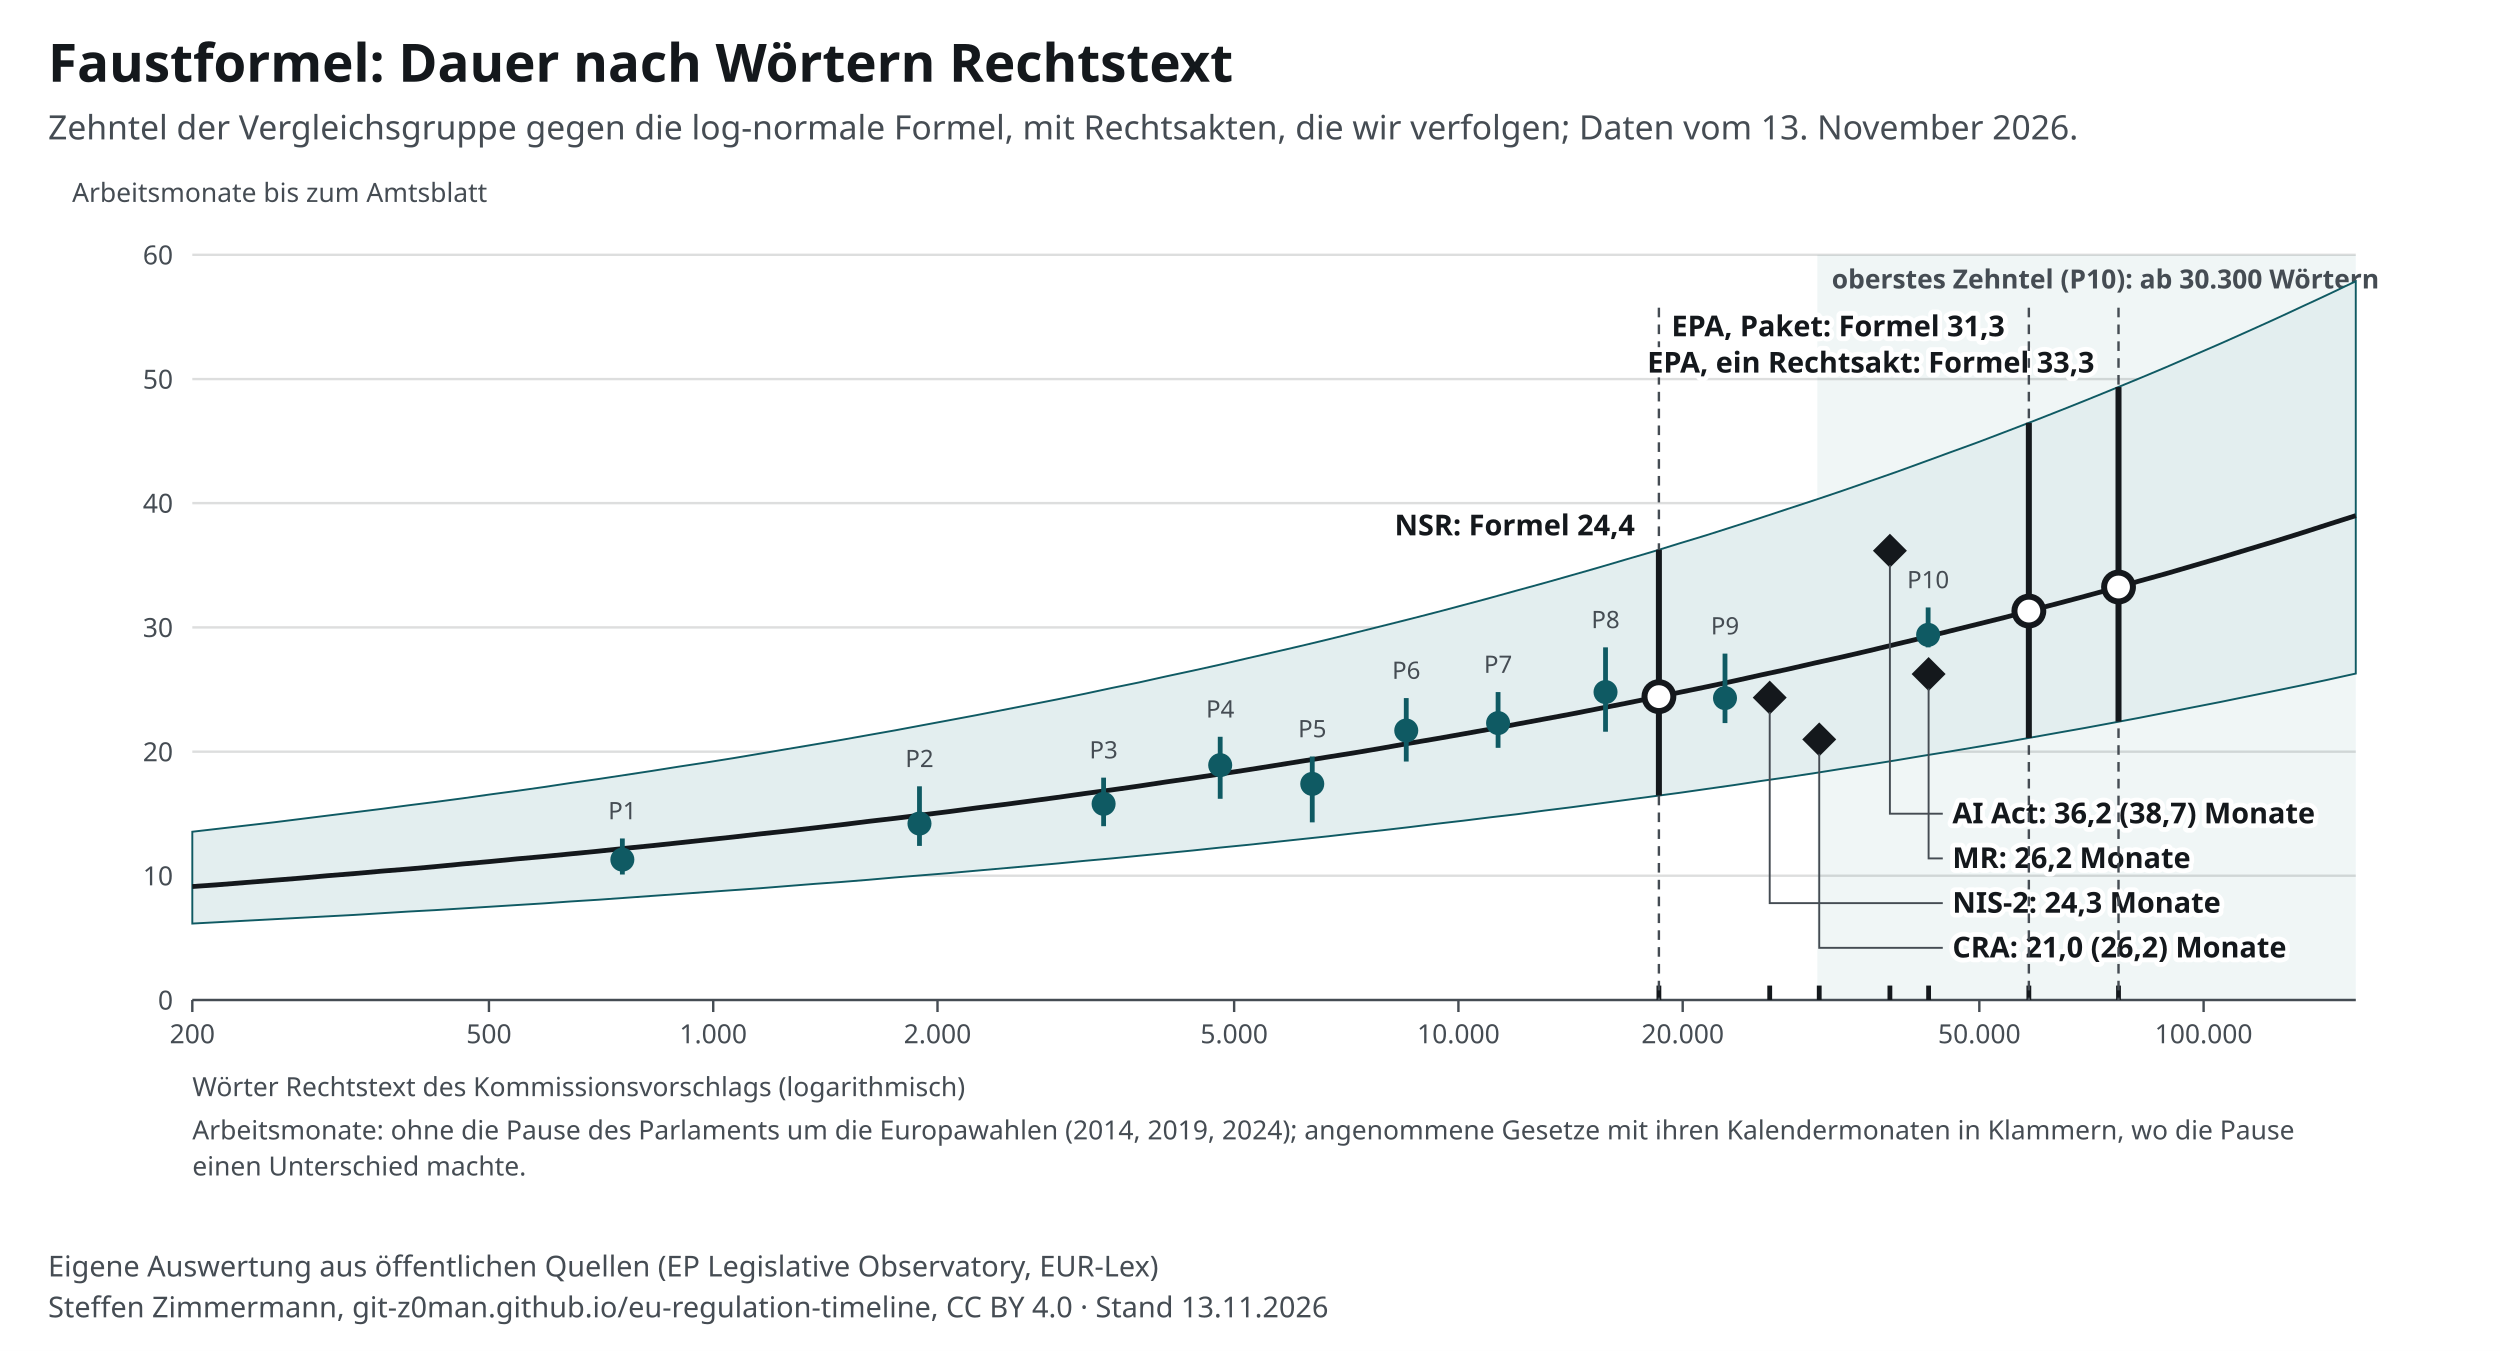
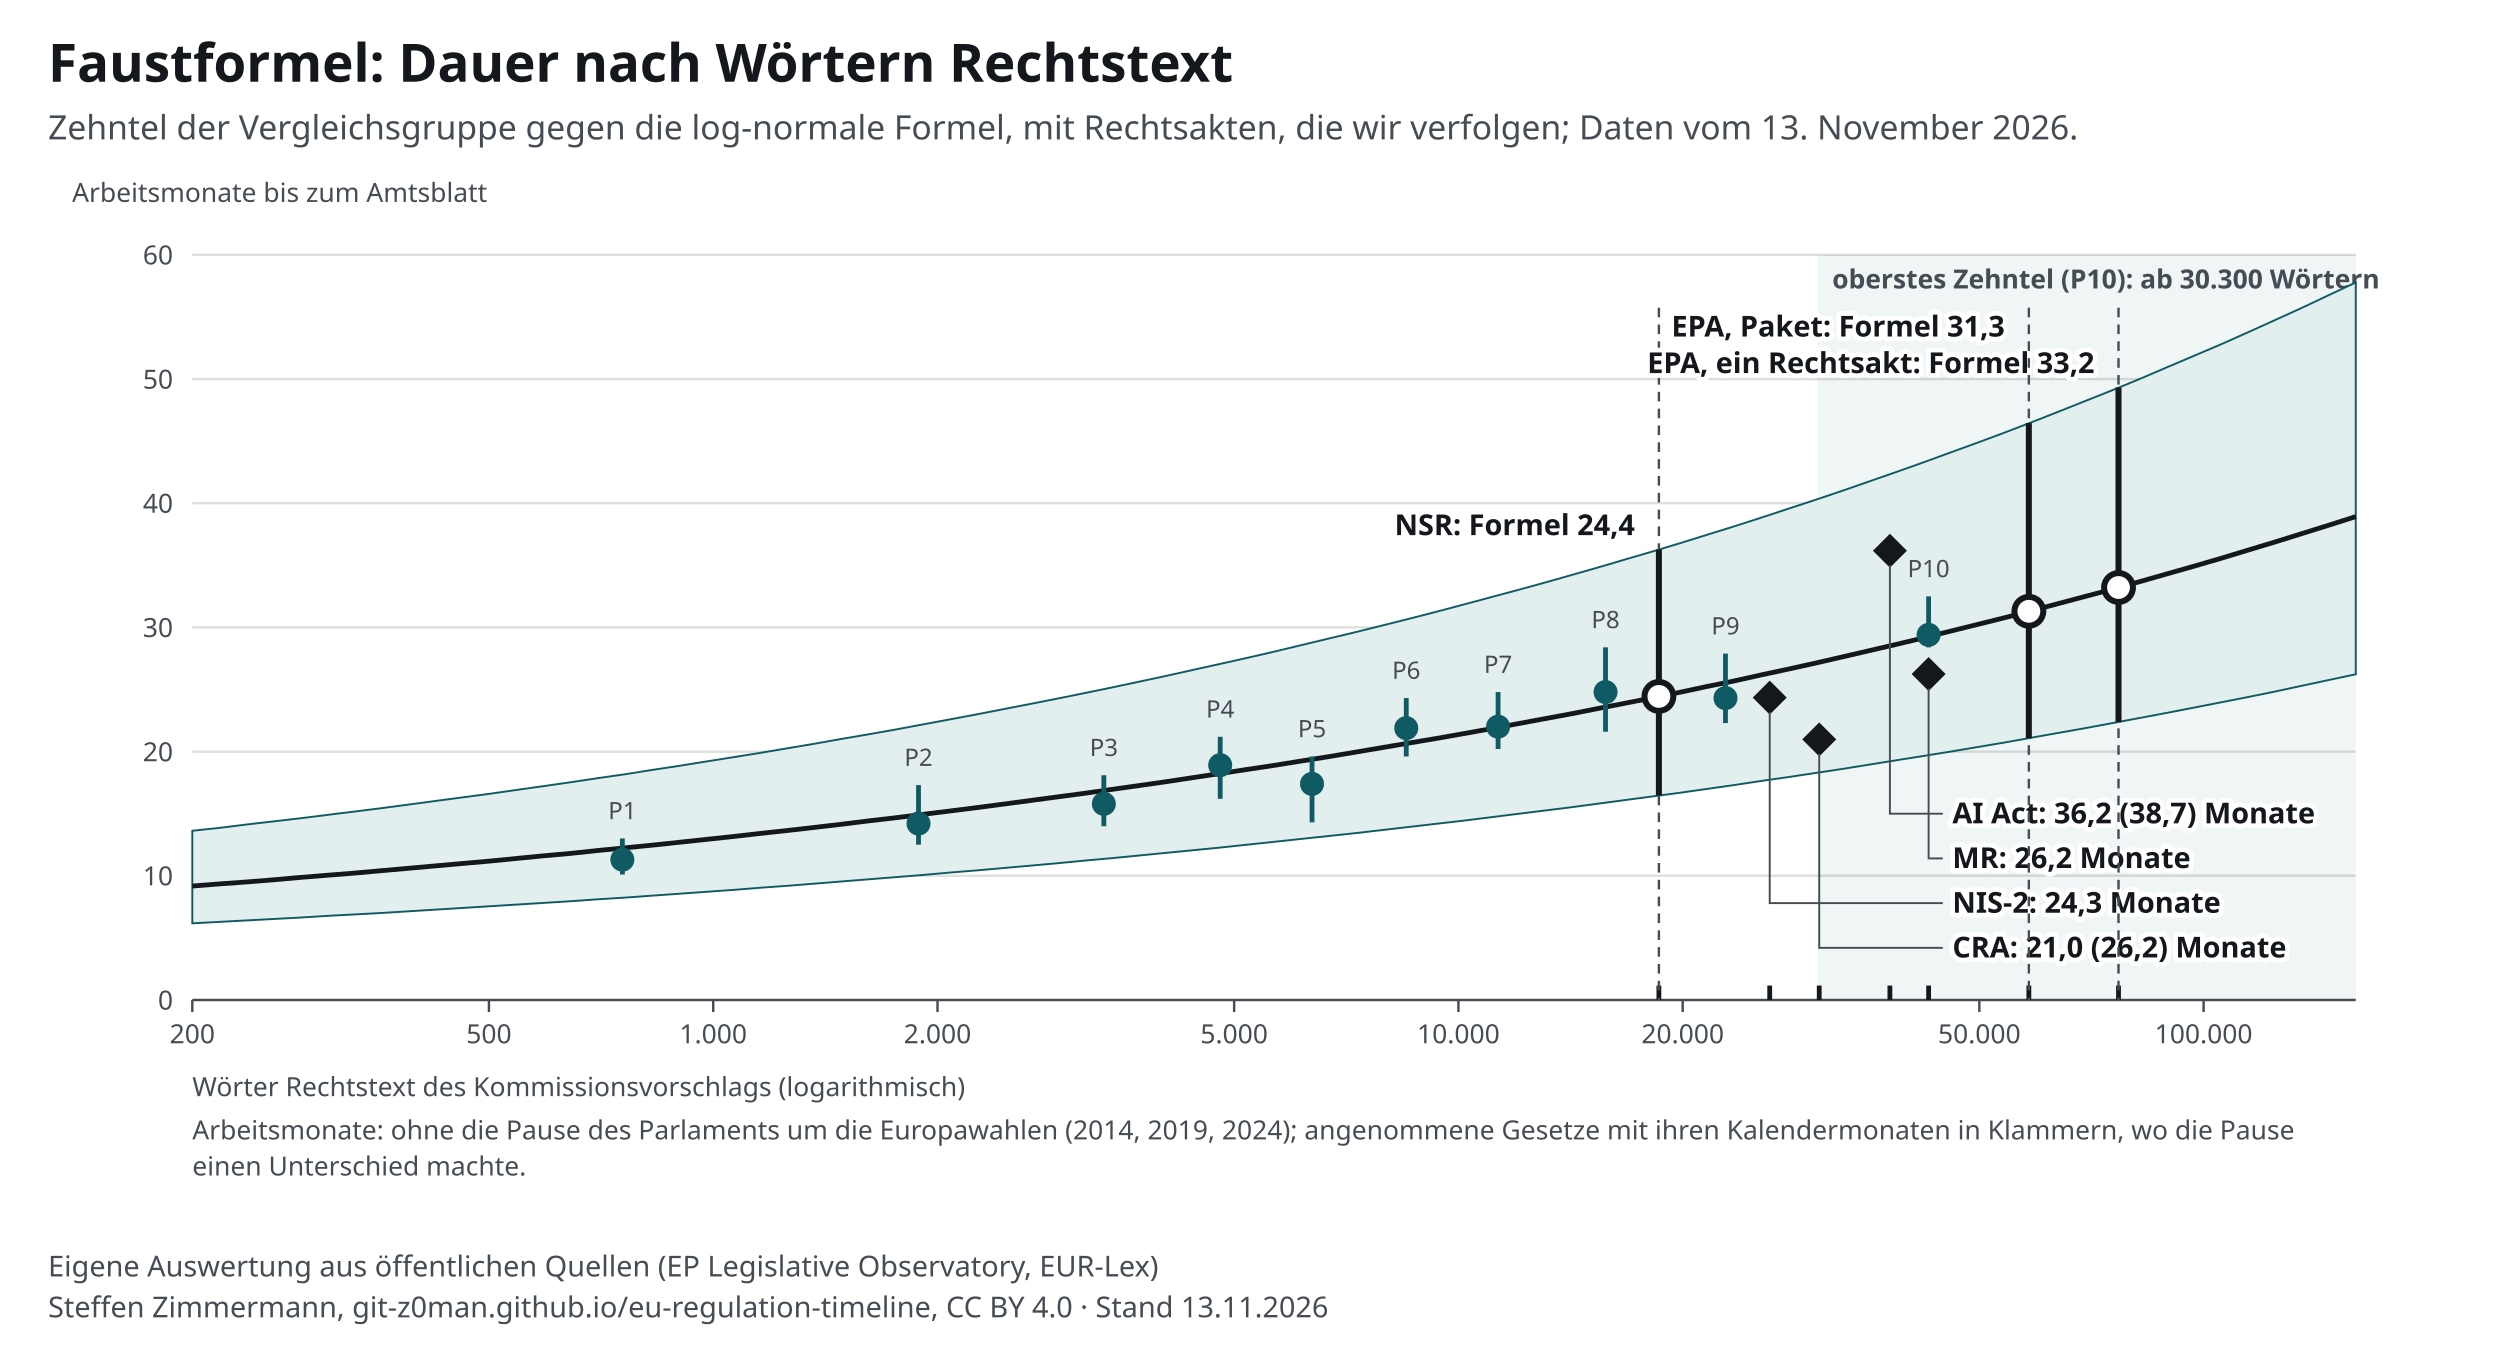
<svg xmlns="http://www.w3.org/2000/svg" width="1040" height="562" viewBox="0 0 1040 562" font-family="&quot;Source Sans 3&quot;, system-ui, -apple-system, Segoe UI, Roboto, Arial, sans-serif" font-size="13">
  <style>text{font-family:"Source Sans 3",system-ui,sans-serif}.ink,.inkf{fill:#14181c}.mu{fill:#454c53}.gr{stroke:#14181c24}.ax{stroke:#454c53}.acc{fill:#0f5a63}.accs{stroke:#0f5a63}.grey{fill:#a7b7ba}.greys{stroke:#6e9195}.tint{fill:#e3eeef}.sheet{fill:#fff}.inks{stroke:#14181c}.ink2s{stroke:#454c53}.ink2f{fill:#454c53}.hol{fill:#fff;stroke:#14181c}.holq{fill:#fff;stroke:#6e9195}.halo{paint-order:stroke;stroke:#fff;stroke-width:4px;stroke-linejoin:round}.hit .bg{fill:transparent}[hidden]{display:none}</style>
  <rect width="1040" height="562" fill="#fff" />
  <text x="20" y="34" font-size="22" font-weight="700" class="ink">Faustformel: Dauer nach Wörtern Rechtstext</text>
  <text x="20" y="58" font-size="14" class="mu">Zehntel der Vergleichsgruppe gegen die log-normale Formel, mit Rechtsakten, die wir verfolgen; Daten vom 13. November 2026.</text>
  <g transform="translate(20,72)">
-     <rect x="736.0" y="34" width="224.0" height="310" class="tint" opacity=".55" />
-     <text x="742.0" y="48.0" font-size="11" text-anchor="start" class="mu" font-weight="600">oberstes Zehntel (P10): ab 30.300 Wörtern</text>
+     <rect x="736.2" y="34" width="223.8" height="310" class="tint" opacity=".55" />
+     <text x="742.2" y="48.0" font-size="11" text-anchor="start" class="mu" font-weight="600">oberstes Zehntel (P10): ab 30.300 Wörtern</text>
    <line x1="60" y1="344.0" x2="960" y2="344.0" class="gr" />
    <text x="52.0" y="348.0" font-size="11" text-anchor="end" class="mu">0</text>
    <line x1="60" y1="292.3" x2="960" y2="292.3" class="gr" />
    <text x="52.0" y="296.3" font-size="11" text-anchor="end" class="mu">10</text>
    <line x1="60" y1="240.7" x2="960" y2="240.7" class="gr" />
    <text x="52.0" y="244.7" font-size="11" text-anchor="end" class="mu">20</text>
    <line x1="60" y1="189.0" x2="960" y2="189.0" class="gr" />
    <text x="52.0" y="193.0" font-size="11" text-anchor="end" class="mu">30</text>
    <line x1="60" y1="137.3" x2="960" y2="137.3" class="gr" />
    <text x="52.0" y="141.3" font-size="11" text-anchor="end" class="mu">40</text>
    <line x1="60" y1="85.7" x2="960" y2="85.7" class="gr" />
    <text x="52.0" y="89.7" font-size="11" text-anchor="end" class="mu">50</text>
    <line x1="60" y1="34.0" x2="960" y2="34.0" class="gr" />
    <text x="52.0" y="38.0" font-size="11" text-anchor="end" class="mu">60</text>
    <line x1="60.0" y1="344" x2="60.0" y2="349" class="ax" />
    <text x="60.0" y="362.0" font-size="11" text-anchor="middle" class="mu">200</text>
    <line x1="183.4" y1="344" x2="183.4" y2="349" class="ax" />
    <text x="183.4" y="362.0" font-size="11" text-anchor="middle" class="mu">500</text>
    <line x1="276.7" y1="344" x2="276.7" y2="349" class="ax" />
    <text x="276.7" y="362.0" font-size="11" text-anchor="middle" class="mu">1.000</text>
    <line x1="370.0" y1="344" x2="370.0" y2="349" class="ax" />
    <text x="370.0" y="362.0" font-size="11" text-anchor="middle" class="mu">2.000</text>
    <line x1="493.4" y1="344" x2="493.4" y2="349" class="ax" />
    <text x="493.4" y="362.0" font-size="11" text-anchor="middle" class="mu">5.000</text>
    <line x1="586.7" y1="344" x2="586.7" y2="349" class="ax" />
    <text x="586.7" y="362.0" font-size="11" text-anchor="middle" class="mu">10.000</text>
    <line x1="680.0" y1="344" x2="680.0" y2="349" class="ax" />
    <text x="680.0" y="362.0" font-size="11" text-anchor="middle" class="mu">20.000</text>
    <line x1="803.4" y1="344" x2="803.4" y2="349" class="ax" />
    <text x="803.4" y="362.0" font-size="11" text-anchor="middle" class="mu">50.000</text>
    <line x1="896.7" y1="344" x2="896.7" y2="349" class="ax" />
    <text x="896.7" y="362.0" font-size="11" text-anchor="middle" class="mu">100.000</text>
    <line x1="60" y1="344" x2="960" y2="344" class="ax" />
-     <path d="M60.0 274.0 L71.3 272.7 L82.5 271.4 L93.8 270.1 L105.0 268.7 L116.2 267.3 L127.5 265.9 L138.7 264.5 L150.0 263.0 L161.2 261.6 L172.5 260.1 L183.8 258.5 L195.0 257.0 L206.3 255.4 L217.5 253.7 L228.8 252.1 L240.0 250.4 L251.2 248.7 L262.5 246.9 L273.7 245.2 L285.0 243.4 L296.3 241.5 L307.5 239.6 L318.8 237.7 L330.0 235.8 L341.2 233.8 L352.5 231.8 L363.7 229.7 L375.0 227.6 L386.2 225.5 L397.5 223.3 L408.8 221.1 L420.0 218.9 L431.3 216.6 L442.5 214.2 L453.8 211.9 L465.0 209.4 L476.2 207.0 L487.5 204.5 L498.7 201.9 L510.0 199.3 L521.2 196.7 L532.5 194.0 L543.8 191.2 L555.0 188.4 L566.2 185.6 L577.5 182.7 L588.8 179.7 L600.0 176.7 L611.2 173.6 L622.5 170.5 L633.8 167.3 L645.0 164.1 L656.2 160.8 L667.5 157.5 L678.8 154.0 L690.0 150.6 L701.3 147.0 L712.5 143.4 L723.7 139.7 L735.0 136.0 L746.3 132.2 L757.5 128.3 L768.7 124.4 L780.0 120.3 L791.2 116.2 L802.5 112.1 L813.8 107.8 L825.0 103.5 L836.2 99.1 L847.5 94.6 L858.8 90.0 L870.0 85.4 L881.2 80.7 L892.5 75.8 L903.8 70.9 L915.0 65.9 L926.3 60.8 L937.5 55.6 L948.7 50.4 L960.0 45.0 L960.0 208.2 L948.7 210.7 L937.5 213.1 L926.3 215.4 L915.0 217.7 L903.8 220.0 L892.5 222.2 L881.2 224.4 L870.0 226.6 L858.8 228.7 L847.5 230.8 L836.2 232.8 L825.0 234.8 L813.8 236.8 L802.5 238.7 L791.2 240.6 L780.0 242.4 L768.7 244.3 L757.5 246.1 L746.3 247.8 L735.0 249.6 L723.7 251.3 L712.5 252.9 L701.3 254.6 L690.0 256.2 L678.8 257.8 L667.5 259.3 L656.2 260.8 L645.0 262.3 L633.8 263.8 L622.5 265.2 L611.2 266.7 L600.0 268.0 L588.8 269.4 L577.5 270.7 L566.2 272.1 L555.0 273.4 L543.8 274.6 L532.5 275.9 L521.2 277.1 L510.0 278.3 L498.7 279.5 L487.5 280.6 L476.2 281.8 L465.0 282.9 L453.8 284.0 L442.5 285.1 L431.3 286.1 L420.0 287.2 L408.8 288.2 L397.5 289.2 L386.2 290.2 L375.0 291.2 L363.7 292.1 L352.5 293.0 L341.2 294.0 L330.0 294.9 L318.8 295.7 L307.5 296.6 L296.3 297.5 L285.0 298.3 L273.7 299.1 L262.5 299.9 L251.2 300.7 L240.0 301.5 L228.8 302.3 L217.5 303.0 L206.3 303.8 L195.0 304.5 L183.8 305.2 L172.5 305.9 L161.2 306.6 L150.0 307.2 L138.7 307.9 L127.5 308.6 L116.2 309.2 L105.0 309.8 L93.8 310.4 L82.5 311.0 L71.3 311.6 L60.0 312.2 Z" class="tint accs" stroke-width=".8" />
-     <polyline fill="none" class="inks" stroke-width="2" points="60.0,296.8 71.3,296.0 82.5,295.1 93.8,294.2 105.0,293.3 116.2,292.3 127.5,291.4 138.7,290.4 150.0,289.5 161.2,288.5 172.5,287.4 183.8,286.4 195.0,285.3 206.3,284.3 217.5,283.2 228.8,282.1 240.0,280.9 251.2,279.8 262.5,278.6 273.7,277.4 285.0,276.2 296.3,274.9 307.5,273.7 318.8,272.4 330.0,271.1 341.2,269.7 352.5,268.4 363.7,267.0 375.0,265.6 386.2,264.1 397.5,262.7 408.8,261.2 420.0,259.7 431.3,258.1 442.5,256.6 453.8,255.0 465.0,253.3 476.2,251.7 487.5,250.0 498.7,248.3 510.0,246.5 521.2,244.7 532.5,242.9 543.8,241.1 555.0,239.2 566.2,237.2 577.5,235.3 588.8,233.3 600.0,231.3 611.2,229.2 622.5,227.1 633.8,225.0 645.0,222.8 656.2,220.6 667.5,218.3 678.8,216.0 690.0,213.7 701.3,211.3 712.5,208.8 723.7,206.4 735.0,203.8 746.3,201.3 757.5,198.7 768.7,196.0 780.0,193.3 791.2,190.5 802.5,187.7 813.8,184.9 825.0,181.9 836.2,179.0 847.5,176.0 858.8,172.9 870.0,169.7 881.2,166.6 892.5,163.3 903.8,160.0 915.0,156.6 926.3,153.2 937.5,149.7 948.7,146.1 960.0,142.5" />
+     <path d="M60.0 273.6 L71.3 272.4 L82.5 271.0 L93.8 269.7 L105.0 268.4 L116.2 267.0 L127.5 265.6 L138.7 264.2 L150.0 262.7 L161.2 261.2 L172.5 259.7 L183.8 258.2 L195.0 256.6 L206.3 255.0 L217.5 253.4 L228.8 251.7 L240.0 250.1 L251.2 248.3 L262.5 246.6 L273.7 244.8 L285.0 243.0 L296.3 241.2 L307.5 239.3 L318.8 237.4 L330.0 235.4 L341.2 233.5 L352.5 231.5 L363.7 229.4 L375.0 227.3 L386.2 225.2 L397.5 223.0 L408.8 220.8 L420.0 218.6 L431.3 216.3 L442.5 214.0 L453.8 211.6 L465.0 209.2 L476.2 206.7 L487.5 204.2 L498.7 201.7 L510.0 199.1 L521.2 196.4 L532.5 193.7 L543.8 191.0 L555.0 188.2 L566.2 185.4 L577.5 182.5 L588.8 179.5 L600.0 176.5 L611.2 173.5 L622.5 170.4 L633.8 167.2 L645.0 164.0 L656.2 160.7 L667.5 157.4 L678.8 154.0 L690.0 150.5 L701.3 147.0 L712.5 143.4 L723.7 139.7 L735.0 136.0 L746.3 132.2 L757.5 128.3 L768.7 124.4 L780.0 120.4 L791.2 116.3 L802.5 112.2 L813.8 108.0 L825.0 103.7 L836.2 99.3 L847.5 94.8 L858.8 90.3 L870.0 85.7 L881.2 80.9 L892.5 76.1 L903.8 71.3 L915.0 66.3 L926.3 61.2 L937.5 56.1 L948.7 50.8 L960.0 45.5 L960.0 208.5 L948.7 210.9 L937.5 213.3 L926.3 215.7 L915.0 218.0 L903.8 220.2 L892.5 222.4 L881.2 224.6 L870.0 226.7 L858.8 228.8 L847.5 230.9 L836.2 232.9 L825.0 234.9 L813.8 236.9 L802.5 238.8 L791.2 240.7 L780.0 242.5 L768.7 244.3 L757.5 246.1 L746.3 247.9 L735.0 249.6 L723.7 251.3 L712.5 252.9 L701.3 254.6 L690.0 256.2 L678.8 257.8 L667.5 259.3 L656.2 260.8 L645.0 262.3 L633.8 263.8 L622.5 265.2 L611.2 266.6 L600.0 268.0 L588.8 269.4 L577.5 270.7 L566.2 272.0 L555.0 273.3 L543.8 274.6 L532.5 275.8 L521.2 277.0 L510.0 278.2 L498.7 279.4 L487.5 280.6 L476.2 281.7 L465.0 282.8 L453.8 283.9 L442.5 285.0 L431.3 286.0 L420.0 287.1 L408.8 288.1 L397.5 289.1 L386.2 290.1 L375.0 291.0 L363.7 292.0 L352.5 292.9 L341.2 293.8 L330.0 294.7 L318.8 295.6 L307.5 296.5 L296.3 297.3 L285.0 298.2 L273.7 299.0 L262.5 299.8 L251.2 300.6 L240.0 301.4 L228.8 302.1 L217.5 302.9 L206.3 303.6 L195.0 304.3 L183.8 305.0 L172.5 305.7 L161.2 306.4 L150.0 307.1 L138.7 307.8 L127.5 308.4 L116.2 309.0 L105.0 309.7 L93.8 310.3 L82.5 310.9 L71.3 311.5 L60.0 312.1 Z" class="tint accs" stroke-width=".8" />
+     <polyline fill="none" class="inks" stroke-width="2" points="60.0,296.6 71.3,295.7 82.5,294.9 93.8,294.0 105.0,293.0 116.2,292.1 127.5,291.2 138.7,290.2 150.0,289.2 161.2,288.2 172.5,287.2 183.8,286.2 195.0,285.1 206.3,284.0 217.5,283.0 228.8,281.8 240.0,280.7 251.2,279.6 262.5,278.4 273.7,277.2 285.0,276.0 296.3,274.7 307.5,273.5 318.8,272.2 330.0,270.9 341.2,269.5 352.5,268.2 363.7,266.8 375.0,265.4 386.2,264.0 397.5,262.5 408.8,261.0 420.0,259.5 431.3,258.0 442.5,256.4 453.8,254.8 465.0,253.2 476.2,251.5 487.5,249.8 498.7,248.1 510.0,246.4 521.2,244.6 532.5,242.8 543.8,240.9 555.0,239.0 566.2,237.1 577.5,235.2 588.8,233.2 600.0,231.2 611.2,229.1 622.5,227.0 633.8,224.9 645.0,222.7 656.2,220.5 667.5,218.3 678.8,216.0 690.0,213.6 701.3,211.3 712.5,208.8 723.7,206.4 735.0,203.9 746.3,201.3 757.5,198.7 768.7,196.1 780.0,193.4 791.2,190.6 802.5,187.8 813.8,185.0 825.0,182.1 836.2,179.1 847.5,176.1 858.8,173.1 870.0,170.0 881.2,166.8 892.5,163.6 903.8,160.3 915.0,156.9 926.3,153.5 937.5,150.0 948.7,146.5 960.0,142.9" />
    <line x1="238.9" y1="291.8" x2="238.9" y2="276.8" class="accs" stroke-width="2" />
    <circle cx="238.9" cy="285.6" r="5" class="acc" />
    <text x="238.9" y="268.8" font-size="10" text-anchor="middle" class="mu">P1</text>
-     <line x1="362.5" y1="279.9" x2="362.5" y2="255.1" class="accs" stroke-width="2" />
-     <circle cx="362.5" cy="270.6" r="5" class="acc" />
-     <text x="362.5" y="247.1" font-size="10" text-anchor="middle" class="mu">P2</text>
-     <line x1="439.1" y1="271.7" x2="439.1" y2="251.5" class="accs" stroke-width="2" />
-     <circle cx="439.1" cy="262.4" r="5" class="acc" />
-     <text x="439.1" y="243.5" font-size="10" text-anchor="middle" class="mu">P3</text>
+     <line x1="362.1" y1="279.4" x2="362.1" y2="254.6" class="accs" stroke-width="2" />
+     <circle cx="362.1" cy="270.6" r="5" class="acc" />
+     <text x="362.1" y="246.6" font-size="10" text-anchor="middle" class="mu">P2</text>
+     <line x1="439.2" y1="271.7" x2="439.2" y2="250.5" class="accs" stroke-width="2" />
+     <circle cx="439.2" cy="262.4" r="5" class="acc" />
+     <text x="439.2" y="242.5" font-size="10" text-anchor="middle" class="mu">P3</text>
    <line x1="487.6" y1="260.3" x2="487.6" y2="234.5" class="accs" stroke-width="2" />
    <circle cx="487.6" cy="246.3" r="5" class="acc" />
    <text x="487.6" y="226.5" font-size="10" text-anchor="middle" class="mu">P4</text>
-     <line x1="525.9" y1="270.1" x2="525.9" y2="242.7" class="accs" stroke-width="2" />
-     <circle cx="525.9" cy="254.1" r="5" class="acc" />
-     <text x="525.9" y="234.7" font-size="10" text-anchor="middle" class="mu">P5</text>
-     <line x1="565.0" y1="244.8" x2="565.0" y2="218.4" class="accs" stroke-width="2" />
-     <circle cx="565.0" cy="231.9" r="5" class="acc" />
+     <line x1="525.8" y1="270.1" x2="525.8" y2="242.7" class="accs" stroke-width="2" />
+     <circle cx="525.8" cy="254.1" r="5" class="acc" />
+     <text x="525.8" y="234.7" font-size="10" text-anchor="middle" class="mu">P5</text>
+     <line x1="565.0" y1="242.7" x2="565.0" y2="218.4" class="accs" stroke-width="2" />
+     <circle cx="565.0" cy="230.9" r="5" class="acc" />
    <text x="565.0" y="210.4" font-size="10" text-anchor="middle" class="mu">P6</text>
-     <line x1="603.2" y1="239.1" x2="603.2" y2="215.9" class="accs" stroke-width="2" />
-     <circle cx="603.2" cy="228.8" r="5" class="acc" />
+     <line x1="603.2" y1="239.6" x2="603.2" y2="215.9" class="accs" stroke-width="2" />
+     <circle cx="603.2" cy="230.3" r="5" class="acc" />
    <text x="603.2" y="207.9" font-size="10" text-anchor="middle" class="mu">P7</text>
    <line x1="647.9" y1="232.4" x2="647.9" y2="197.3" class="accs" stroke-width="2" />
    <circle cx="647.9" cy="215.9" r="5" class="acc" />
    <text x="647.9" y="189.3" font-size="10" text-anchor="middle" class="mu">P8</text>
-     <line x1="697.6" y1="228.8" x2="697.6" y2="199.9" class="accs" stroke-width="2" />
-     <circle cx="697.6" cy="218.4" r="5" class="acc" />
-     <text x="697.6" y="191.9" font-size="10" text-anchor="middle" class="mu">P9</text>
-     <line x1="782.1" y1="197.3" x2="782.1" y2="180.7" class="accs" stroke-width="2" />
-     <circle cx="782.1" cy="192.1" r="5" class="acc" />
-     <text x="782.1" y="172.7" font-size="10" text-anchor="middle" class="mu">P10</text>
+     <line x1="697.8" y1="228.8" x2="697.8" y2="199.9" class="accs" stroke-width="2" />
+     <circle cx="697.8" cy="218.4" r="5" class="acc" />
+     <text x="697.8" y="191.9" font-size="10" text-anchor="middle" class="mu">P9</text>
+     <line x1="782.3" y1="197.3" x2="782.3" y2="176.1" class="accs" stroke-width="2" />
+     <circle cx="782.3" cy="192.1" r="5" class="acc" />
+     <text x="782.3" y="168.1" font-size="10" text-anchor="middle" class="mu">P10</text>
    <g data-proc-item="cra">
      <line x1="736.8" y1="344" x2="736.8" y2="338" class="inks" stroke-width="2" />
      <rect x="731.8" y="230.6" width="10" height="10" transform="rotate(45 736.8 235.6)" class="inkf" />
      <polyline points="736.8,241.6 736.8,322.3 788.2,322.3" fill="none" class="ink2s" stroke-width=".8" />
      <text x="792.2" y="326.3" font-size="12" text-anchor="start" class="ink halo" font-weight="700">CRA: 21,0 (26,2) Monate</text>
    </g>
    <g data-proc-item="machinery-regulation">
      <line x1="782.3" y1="344" x2="782.3" y2="338" class="inks" stroke-width="2" />
      <rect x="777.3" y="203.4" width="10" height="10" transform="rotate(45 782.3 208.4)" class="inkf" />
      <polyline points="782.3,214.4 782.3,285.1 788.2,285.1" fill="none" class="ink2s" stroke-width=".8" />
      <text x="792.2" y="289.1" font-size="12" text-anchor="start" class="ink halo" font-weight="700">MR: 26,2 Monate</text>
    </g>
    <g data-proc-item="ai-act">
      <line x1="766.2" y1="344" x2="766.2" y2="338" class="inks" stroke-width="2" />
      <rect x="761.2" y="152.1" width="10" height="10" transform="rotate(45 766.2 157.1)" class="inkf" />
      <polyline points="766.2,163.1 766.2,266.5 788.2,266.5" fill="none" class="ink2s" stroke-width=".8" />
      <text x="792.2" y="270.5" font-size="12" text-anchor="start" class="ink halo" font-weight="700">AI Act: 36,2 (38,7) Monate</text>
    </g>
    <g data-proc-item="nis2">
      <line x1="716.2" y1="344" x2="716.2" y2="338" class="inks" stroke-width="2" />
      <rect x="711.2" y="213.2" width="10" height="10" transform="rotate(45 716.2 218.2)" class="inkf" />
      <polyline points="716.2,224.2 716.2,303.7 788.2,303.7" fill="none" class="ink2s" stroke-width=".8" />
      <text x="792.2" y="307.7" font-size="12" text-anchor="start" class="ink halo" font-weight="700">NIS-2: 24,3 Monate</text>
    </g>
    <g data-proc-item="standardisation-revision">
      <line x1="670.1" y1="344" x2="670.1" y2="338" class="inks" stroke-width="2" />
      <line x1="670.1" y1="56" x2="670.1" y2="344" class="ink2s" stroke-dasharray="4 3" />
-       <line x1="670.1" y1="258.9" x2="670.1" y2="156.7" class="inks" stroke-width="2.5" />
-       <circle cx="670.1" cy="217.8" r="6" class="hol" stroke-width="2.5" />
-       <text x="660.1" y="150.7" font-size="12" text-anchor="end" class="ink halo" font-weight="700">NSR: Formel 24,4</text>
+       <line x1="670.1" y1="258.9" x2="670.1" y2="156.6" class="inks" stroke-width="2.5" />
+       <circle cx="670.1" cy="217.7" r="6" class="hol" stroke-width="2.5" />
+       <text x="660.1" y="150.6" font-size="12" text-anchor="end" class="ink halo" font-weight="700">NSR: Formel 24,4</text>
    </g>
    <g data-proc-item="epa">
      <line x1="861.3" y1="344" x2="861.3" y2="338" class="inks" stroke-width="2" />
      <line x1="861.3" y1="56" x2="861.3" y2="344" class="ink2s" stroke-dasharray="4 3" />
-       <line x1="861.3" y1="228.2" x2="861.3" y2="89.0" class="inks" stroke-width="2.5" />
-       <circle cx="861.3" cy="172.2" r="6" class="hol" stroke-width="2.5" />
-       <text x="851.3" y="83.0" font-size="12" text-anchor="end" class="ink halo" font-weight="700">EPA, ein Rechtsakt: Formel 33,3</text>
+       <line x1="861.3" y1="228.4" x2="861.3" y2="89.2" class="inks" stroke-width="2.5" />
+       <circle cx="861.3" cy="172.4" r="6" class="hol" stroke-width="2.5" />
+       <text x="851.3" y="83.2" font-size="12" text-anchor="end" class="ink halo" font-weight="700">EPA, ein Rechtsakt: Formel 33,2</text>
    </g>
    <g data-proc-item="epa">
      <line x1="824.0" y1="344" x2="824.0" y2="338" class="inks" stroke-width="2" />
      <line x1="824.0" y1="56" x2="824.0" y2="344" class="ink2s" stroke-dasharray="4 3" />
-       <line x1="824.0" y1="235.0" x2="824.0" y2="103.9" class="inks" stroke-width="2.5" />
-       <circle cx="824.0" cy="182.2" r="6" class="hol" stroke-width="2.5" />
-       <text x="814.0" y="67.9" font-size="12" text-anchor="end" class="ink halo" font-weight="700">EPA, Paket: Formel 31,3</text>
+       <line x1="824.0" y1="235.1" x2="824.0" y2="104.0" class="inks" stroke-width="2.5" />
+       <circle cx="824.0" cy="182.3" r="6" class="hol" stroke-width="2.5" />
+       <text x="814.0" y="68.0" font-size="12" text-anchor="end" class="ink halo" font-weight="700">EPA, Paket: Formel 31,3</text>
    </g>
    <text x="60.0" y="384.0" font-size="11" text-anchor="start" class="mu">Wörter Rechtstext des Kommissionsvorschlags (logarithmisch)</text>
    <text x="10.0" y="12.0" font-size="11" text-anchor="start" class="mu">Arbeitsmonate bis zum Amtsblatt</text>
    <text x="60.0" y="402.0" font-size="11" text-anchor="start" class="mu">Arbeitsmonate: ohne die Pause des Parlaments um die Europawahlen (2014, 2019, 2024); angenommene Gesetze mit ihren Kalendermonaten in Klammern, wo die Pause</text>
    <text x="60.0" y="417.0" font-size="11" text-anchor="start" class="mu">einen Unterschied machte.</text>
  </g>
  <text x="20" y="531" font-size="12" class="mu">Eigene Auswertung aus öffentlichen Quellen (EP Legislative Observatory, EUR-Lex)</text>
  <text x="20" y="548" font-size="12" class="mu">Steffen Zimmermann, git-z0man.github.io/eu-regulation-timeline, CC BY 4.0 · Stand 13.11.2026</text>
</svg>
